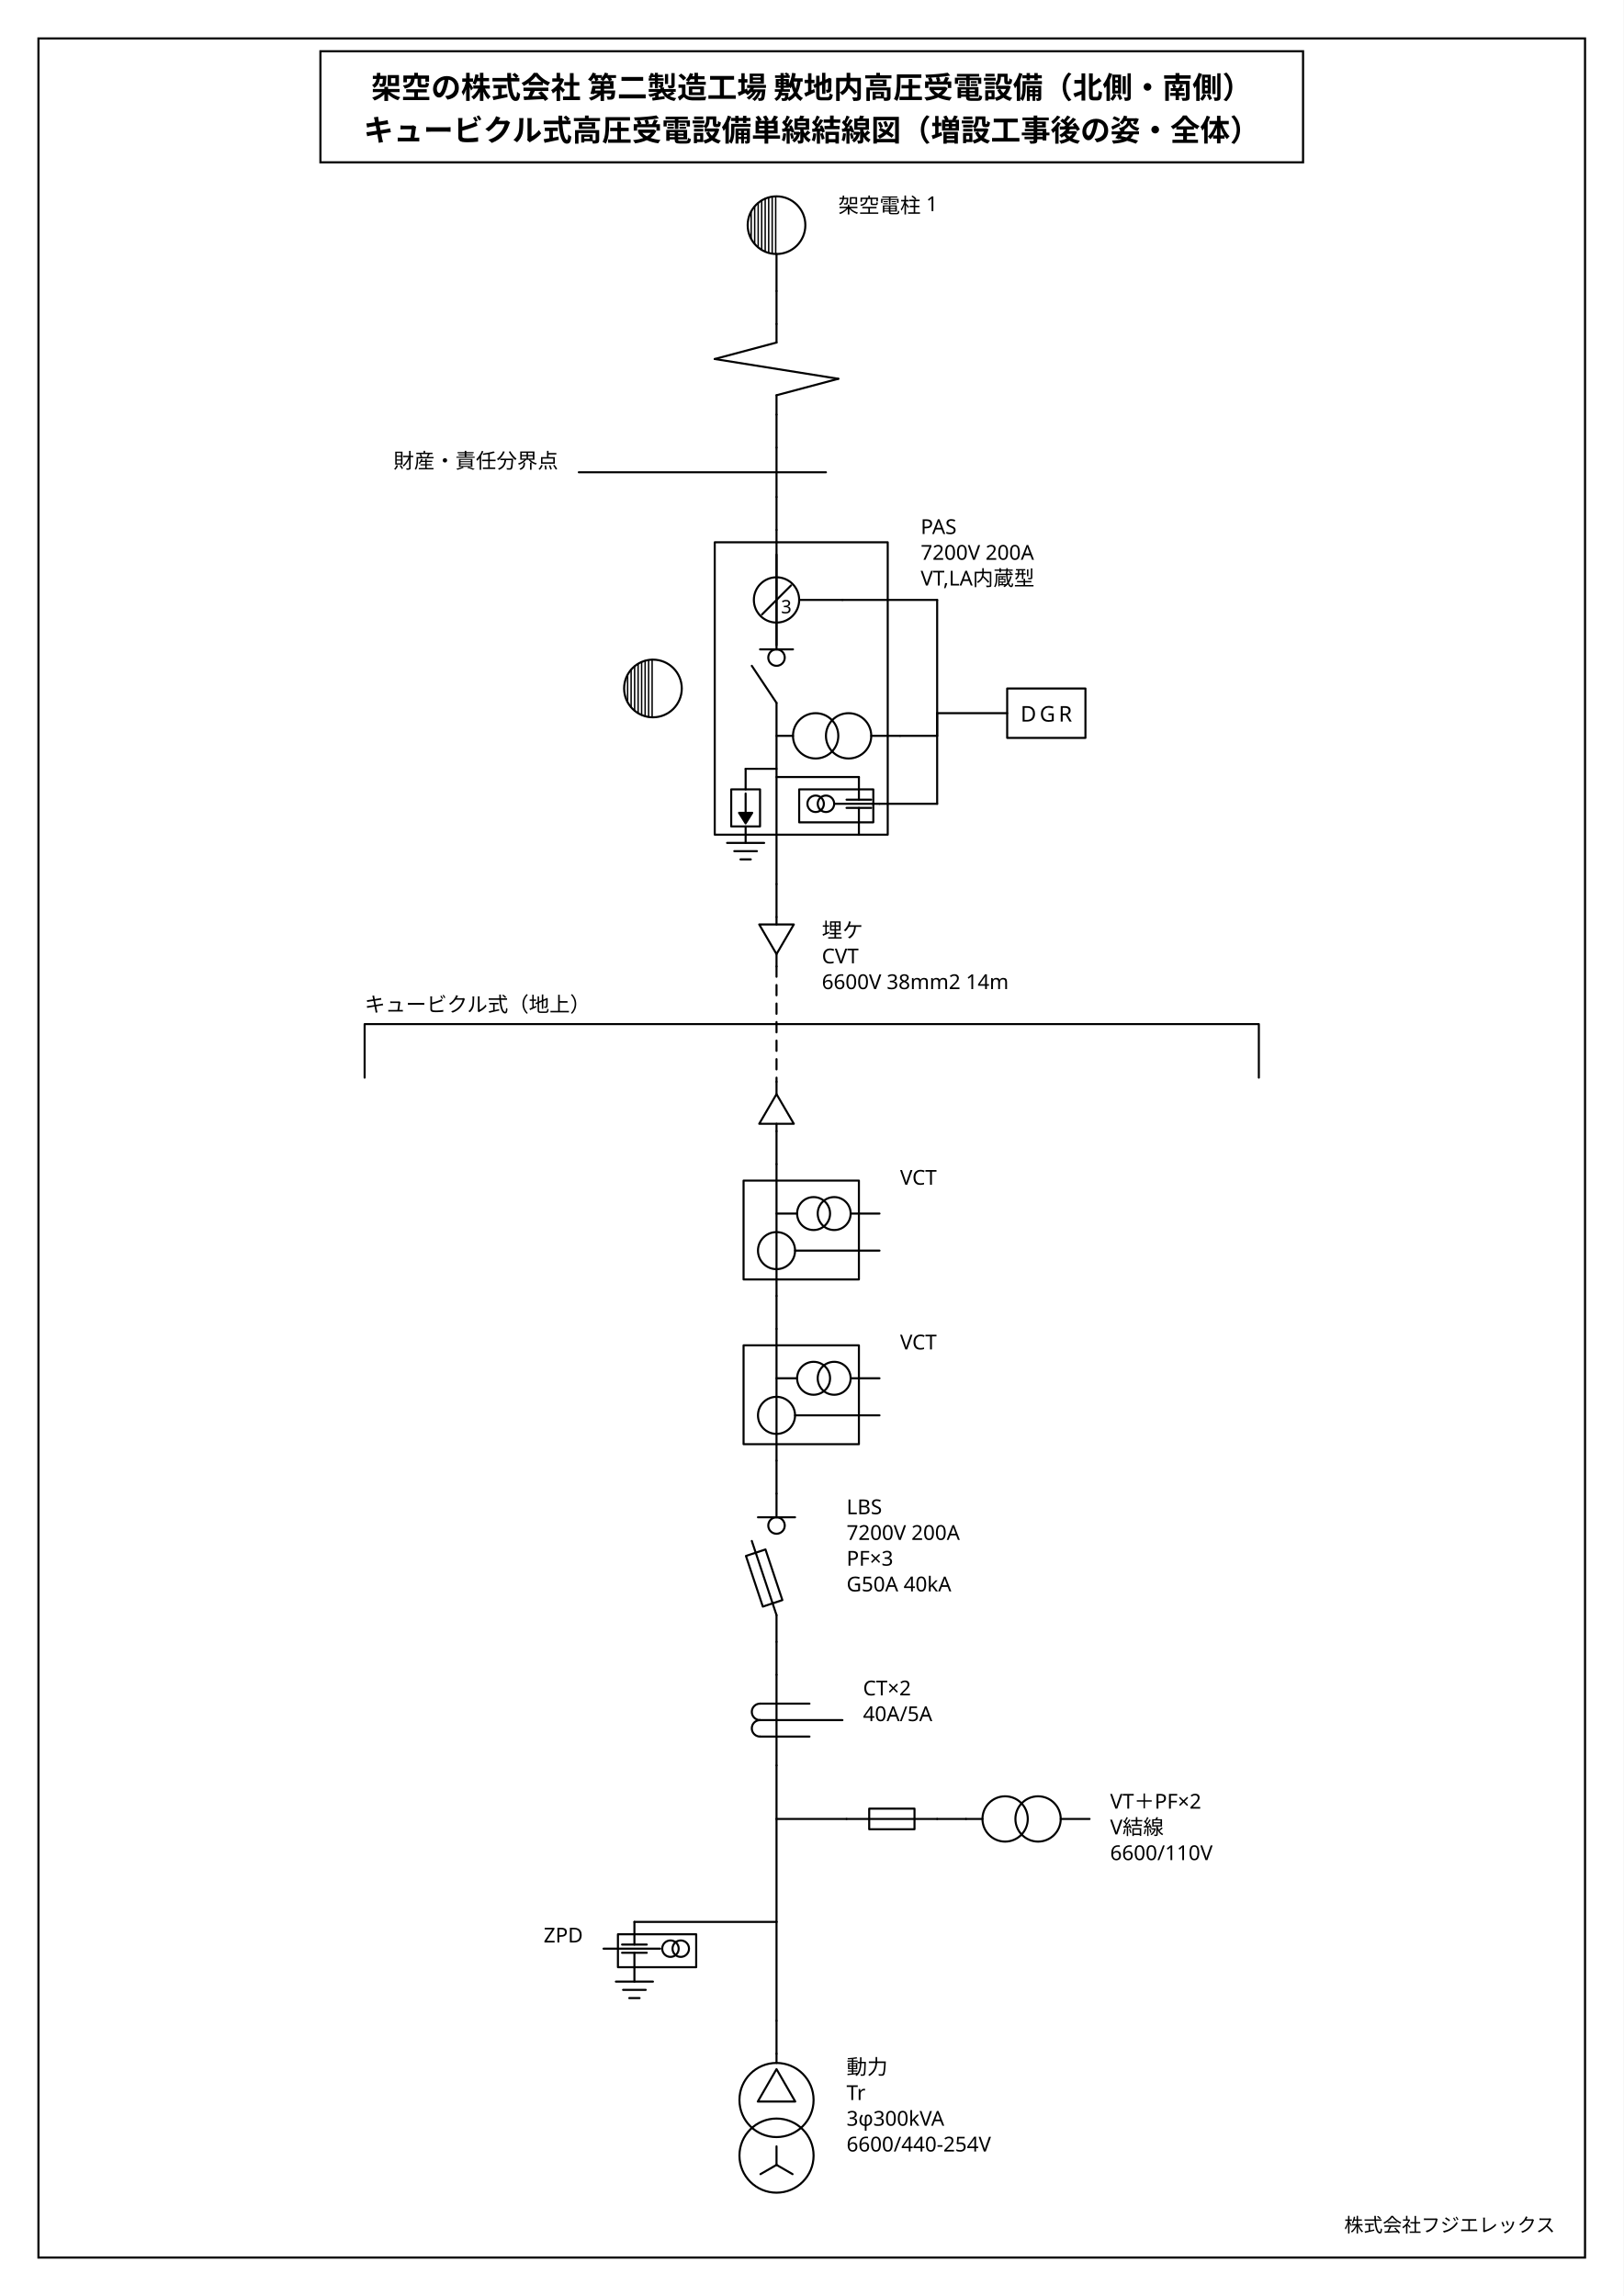
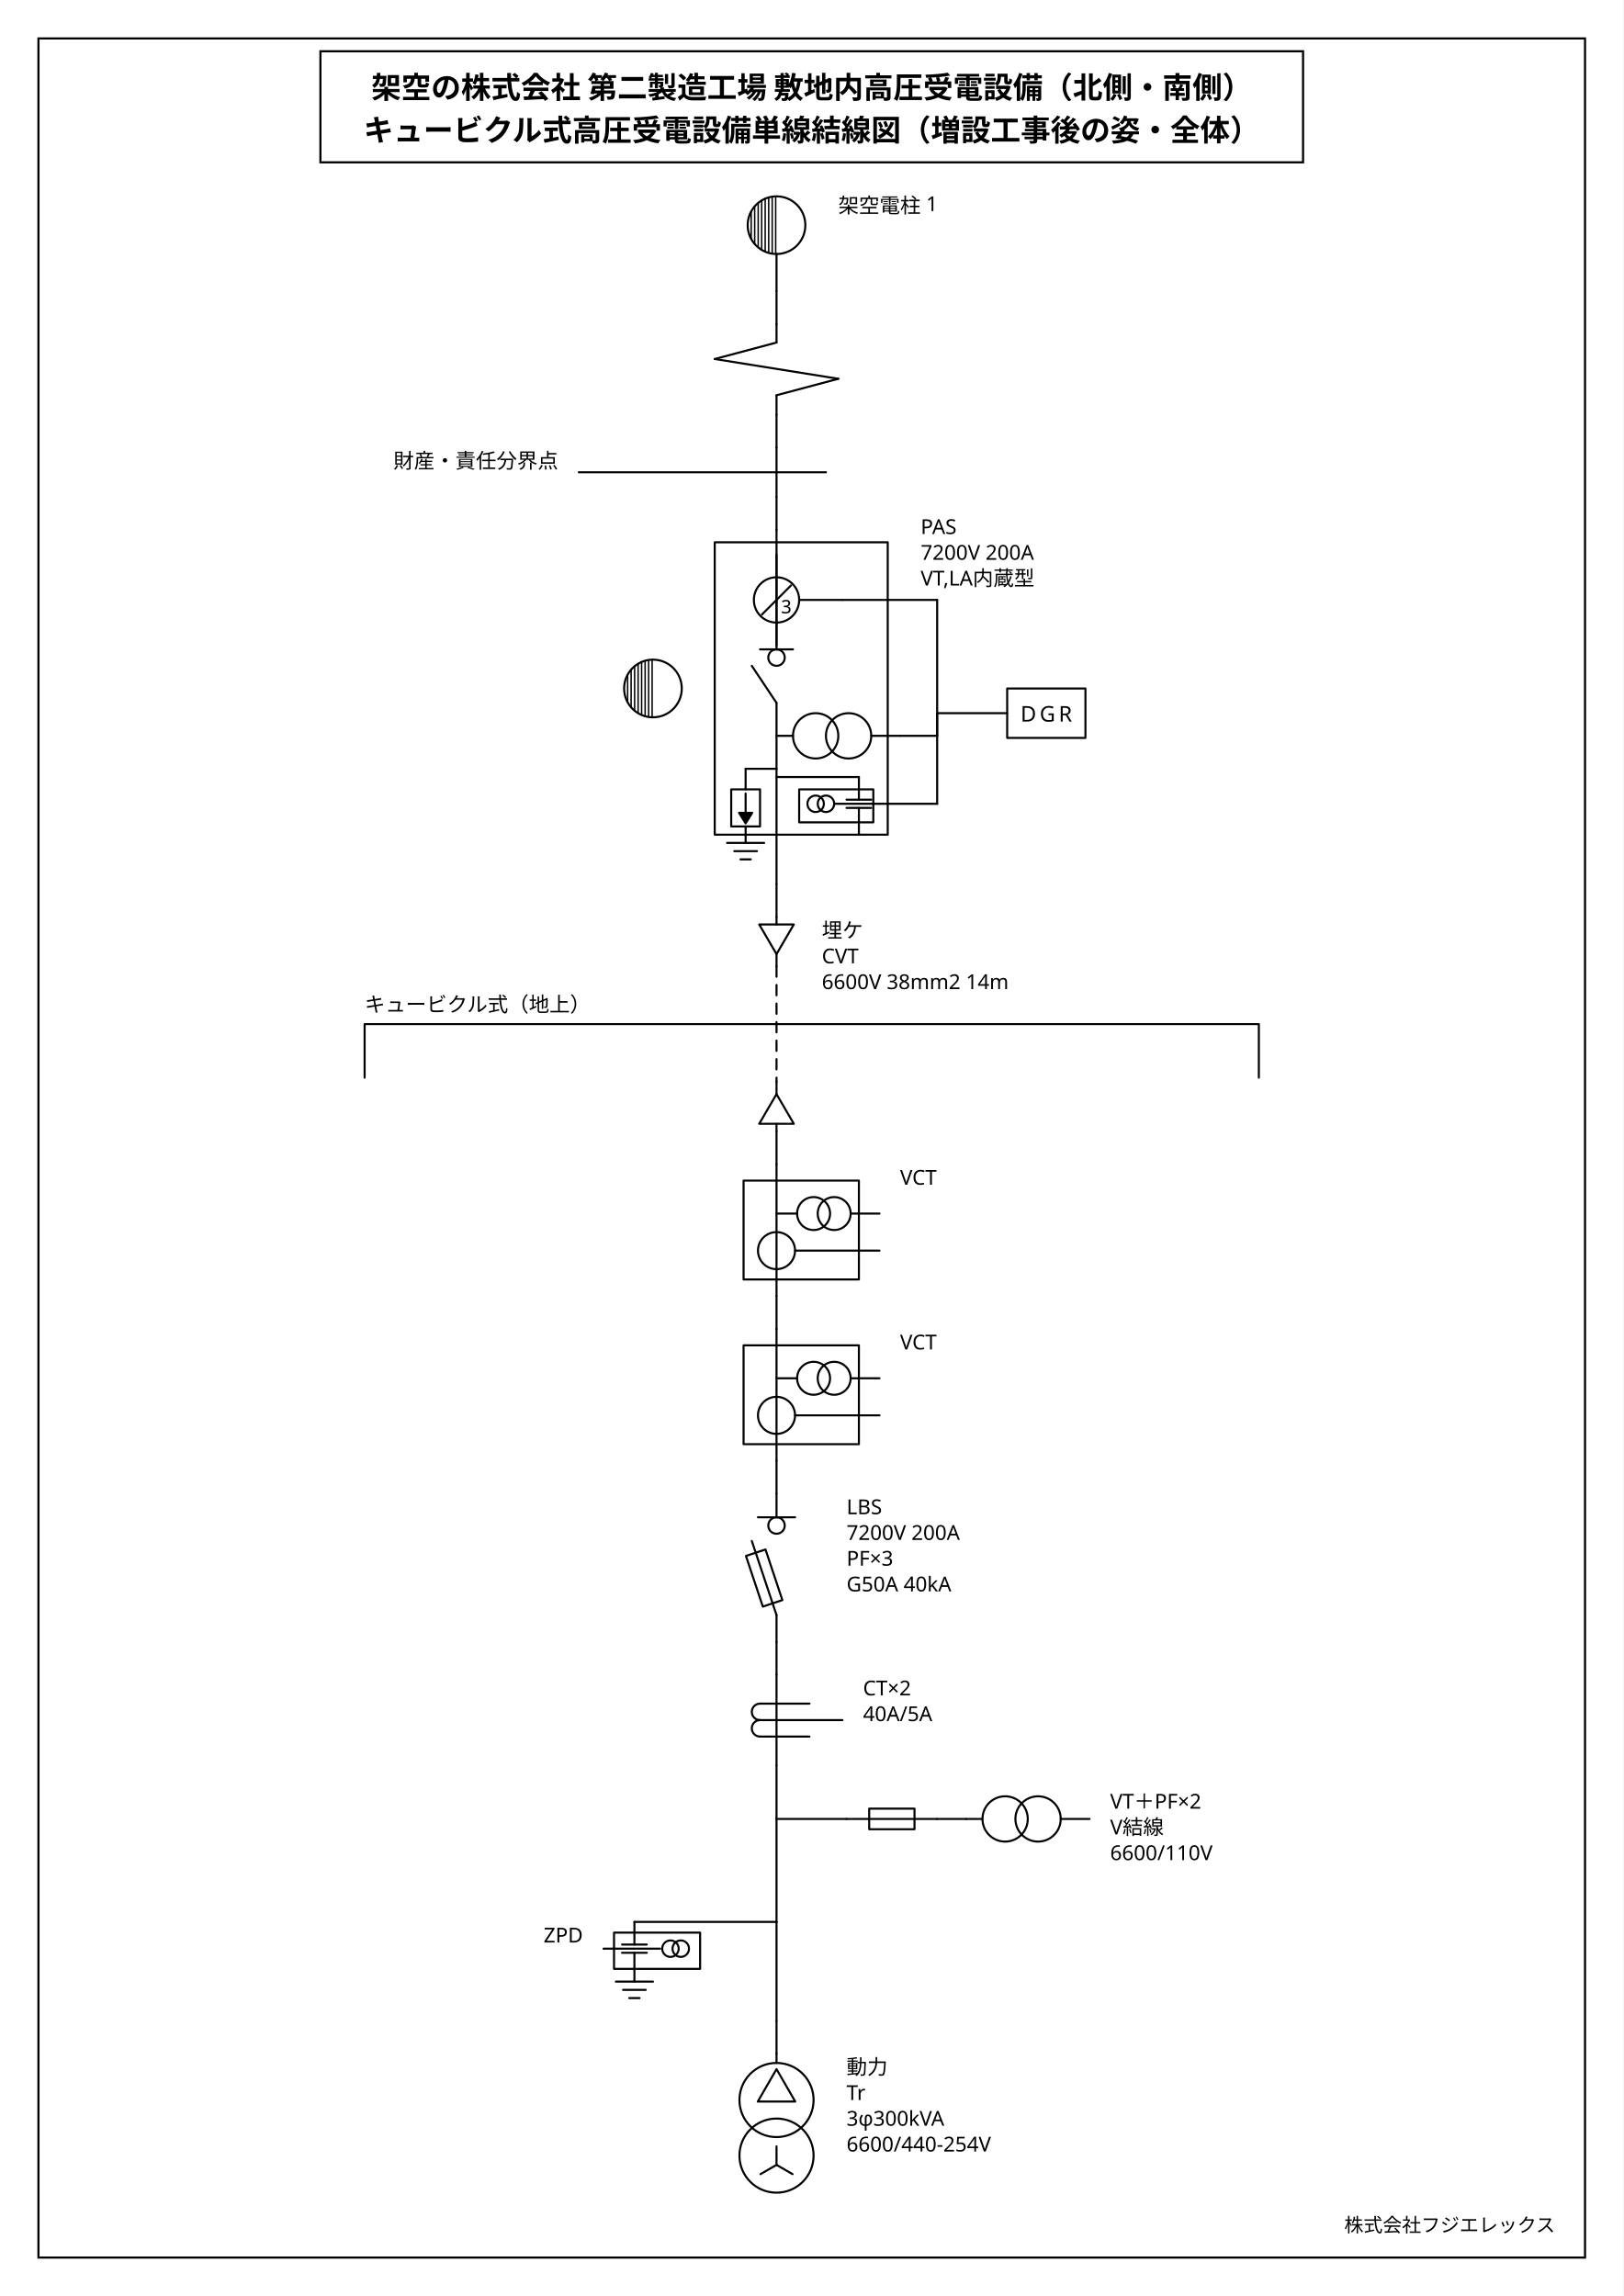
<svg xmlns="http://www.w3.org/2000/svg" viewBox="0 0 760 1075" width="760" height="1075">
  <rect x="0" y="0" width="760" height="1075" fill="#fff" />
  <g stroke="#000" fill="none">
    <rect x="18" y="18" width="724" height="1039" stroke-width="1" />
    <rect x="150" y="24" width="460" height="52" stroke-width="1" />
  </g>
  <text x="380" y="46" font-size="14" font-weight="700" text-anchor="middle" font-family="IPAGothic, 'IPAゴシック', 'Noto Sans JP', 'Hiragino Kaku Gothic ProN', 'Yu Gothic', sans-serif" fill="#000">架空の株式会社 第二製造工場 敷地内高圧受電設備（北側・南側）</text>
  <text x="380" y="66" font-size="14" font-weight="700" text-anchor="middle" font-family="IPAGothic, 'IPAゴシック', 'Noto Sans JP', 'Hiragino Kaku Gothic ProN', 'Yu Gothic', sans-serif" fill="#000">キュービクル式高圧受電設備単線結線図（増設工事後の姿・全体）</text>
  <text x="728" y="1045" font-size="9" text-anchor="end" font-family="IPAGothic, 'IPAゴシック', 'Noto Sans JP', 'Hiragino Kaku Gothic ProN', 'Yu Gothic', sans-serif" fill="#000">株式会社フジエレックス</text>
  <g transform="translate(363.51 90) scale(0.9641)">
    <g stroke="#000" fill="none" stroke-linecap="round" stroke-linejoin="round" color="#000">
      <path d="M -200 404 L 234.2 404 M -200 404 L -200 430 M 234.2 404 L 234.2 430" fill="none" stroke-width="1" />
      <text x="-200" y="398" font-size="10" font-family="IPAGothic, 'IPAゴシック', 'Noto Sans JP', 'Hiragino Kaku Gothic ProN', 'Yu Gothic', sans-serif" fill="currentColor" stroke="none">キュービクル式（地上）</text>
      <line x1="0" y1="48" x2="0" y2="64" stroke-width="1" />
      <line x1="0" y1="108" x2="0" y2="124" stroke-width="1" />
      <line x1="0" y1="148" x2="0" y2="164" stroke-width="1" />
      <line x1="0" y1="280" x2="-15" y2="280" stroke-width="1" />
      <line x1="0" y1="284" x2="40" y2="284" stroke-width="1" />
      <line x1="32" y1="198" x2="78" y2="198" stroke-width="1" />
      <line x1="78" y1="198" x2="78" y2="253" stroke-width="1" />
      <line x1="60" y1="264" x2="78" y2="264" stroke-width="1" />
      <line x1="78" y1="264" x2="78" y2="253" stroke-width="1" />
      <line x1="50" y1="297" x2="78" y2="297" stroke-width="1" />
      <line x1="78" y1="297" x2="78" y2="253" stroke-width="1" />
      <line x1="78" y1="253" x2="112" y2="253" stroke-width="1" />
      <line x1="0" y1="336" x2="0" y2="352" stroke-width="1" />
      <line x1="0" y1="376" x2="0" y2="432" stroke-width="1" stroke-dasharray="5 4" />
      <line x1="0" y1="456" x2="0" y2="472" stroke-width="1" />
      <line x1="0" y1="536" x2="0" y2="552" stroke-width="1" />
      <line x1="0" y1="616" x2="0" y2="632" stroke-width="1" />
      <line x1="0" y1="704" x2="0" y2="720" stroke-width="1" />
      <line x1="0" y1="764" x2="0" y2="790" stroke-width="1" />
      <line x1="0" y1="790" x2="34" y2="790" stroke-width="1" />
      <line x1="78" y1="790" x2="92" y2="790" stroke-width="1" />
      <line x1="0" y1="790" x2="0" y2="840" stroke-width="1" />
      <line x1="0" y1="840" x2="-69" y2="840" stroke-width="1" />
      <line x1="0" y1="840" x2="0" y2="888" stroke-width="1" />
      <line x1="0" y1="888" x2="0" y2="904" stroke-width="1" />
      <g transform="translate(-16 0)">
        <circle cx="16" cy="16" r="14" fill="none" stroke-width="1" />
        <line x1="3.7" y1="9.313" x2="3.7" y2="22.687" stroke-width="0.7" />
        <line x1="5.4" y1="6.855" x2="5.4" y2="25.145" stroke-width="0.7" />
        <line x1="7.1" y1="5.193" x2="7.1" y2="26.807" stroke-width="0.7" />
        <line x1="8.8" y1="3.993" x2="8.8" y2="28.007" stroke-width="0.7" />
        <line x1="10.5" y1="3.126" x2="10.5" y2="28.874" stroke-width="0.7" />
        <line x1="12.2" y1="2.526" x2="12.2" y2="29.474" stroke-width="0.7" />
        <line x1="13.9" y1="2.158" x2="13.9" y2="29.842" stroke-width="0.7" />
        <line x1="15.6" y1="2.006" x2="15.6" y2="29.994" stroke-width="0.7" />
        <line x1="16" y1="30" x2="16" y2="48" stroke-width="1" />
      </g>
      <text x="30" y="10" font-size="10" text-anchor="start" font-family="IPAGothic, 'IPAゴシック', 'Noto Sans JP', 'Hiragino Kaku Gothic ProN', 'Yu Gothic', sans-serif" fill="currentColor" stroke="none">
        <tspan x="30" dy="0">架空電柱 1</tspan>
      </text>
      <g transform="translate(-30 64)">
        <line x1="30" y1="0" x2="30" y2="9" stroke-width="1" />
        <line x1="30" y1="9" x2="0" y2="17" stroke-width="1" />
        <line x1="0" y1="17" x2="60" y2="26.6" stroke-width="1" />
        <line x1="60" y1="26.6" x2="30" y2="34.6" stroke-width="1" />
        <line x1="30" y1="34.6" x2="30" y2="44" stroke-width="1" />
      </g>
      <g transform="translate(-96 124)">
        <line x1="96" y1="0" x2="96" y2="24" stroke-width="1" />
        <line x1="0" y1="12" x2="120" y2="12" stroke-width="1" />
      </g>
      <text x="-106" y="134" font-size="10" text-anchor="end" font-family="IPAGothic, 'IPAゴシック', 'Noto Sans JP', 'Hiragino Kaku Gothic ProN', 'Yu Gothic', sans-serif" fill="currentColor" stroke="none">
        <tspan x="-106" dy="0">財産・責任分界点</tspan>
      </text>
      <g transform="translate(-36 164)">
        <line x1="36" y1="0" x2="36" y2="6" stroke-width="1" />
        <rect x="6" y="6" width="84" height="142" fill="none" stroke-width="1" />
        <line x1="36" y1="6" x2="36" y2="58" stroke-width="1" />
        <line x1="28" y1="58" x2="44" y2="58" stroke-width="1" />
        <circle cx="36" cy="62" r="4" fill="none" stroke-width="1" />
        <line x1="36" y1="84" x2="24" y2="66" stroke-width="1" />
        <line x1="36" y1="84" x2="36" y2="172" stroke-width="1" />
      </g>
      <text x="70" y="166" font-size="10" text-anchor="start" font-family="IPAGothic, 'IPAゴシック', 'Noto Sans JP', 'Hiragino Kaku Gothic ProN', 'Yu Gothic', sans-serif" fill="currentColor" stroke="none">
        <tspan x="70" dy="0">PAS</tspan>
        <tspan x="70" dy="12.5">7200V 200A</tspan>
        <tspan x="70" dy="12.5">VT,LA内蔵型</tspan>
      </text>
      <g transform="translate(-76 225)">
        <circle cx="16" cy="16" r="14" fill="none" stroke-width="1" />
        <line x1="3.7" y1="9.313" x2="3.7" y2="22.687" stroke-width="0.7" />
        <line x1="5.4" y1="6.855" x2="5.4" y2="25.145" stroke-width="0.7" />
        <line x1="7.1" y1="5.193" x2="7.1" y2="26.807" stroke-width="0.7" />
        <line x1="8.8" y1="3.993" x2="8.8" y2="28.007" stroke-width="0.7" />
        <line x1="10.5" y1="3.126" x2="10.5" y2="28.874" stroke-width="0.7" />
        <line x1="12.2" y1="2.526" x2="12.2" y2="29.474" stroke-width="0.7" />
        <line x1="13.9" y1="2.158" x2="13.9" y2="29.842" stroke-width="0.7" />
        <line x1="15.6" y1="2.006" x2="15.6" y2="29.994" stroke-width="0.7" />
      </g>
      <g transform="translate(-20 176)">
        <line x1="20" y1="0" x2="20" y2="44" stroke-width="1" />
        <circle cx="20" cy="22" r="11" fill="none" stroke-width="1" />
        <line x1="12.929" y1="29.071" x2="27.071" y2="14.929" stroke-width="1" />
        <text x="24.75" y="25" font-size="9" text-anchor="middle" dominant-baseline="central" font-family="IPAGothic, 'IPAゴシック', 'Noto Sans JP', 'Hiragino Kaku Gothic ProN', 'Yu Gothic', sans-serif" fill="currentColor" stroke="none">3</text>
        <line x1="31" y1="22" x2="52" y2="22" stroke-width="1" />
      </g>
      <g transform="translate(0 249)">
        <line x1="0" y1="15" x2="8" y2="15" stroke-width="1" />
        <circle cx="19" cy="15" r="11" fill="none" stroke-width="1" />
        <circle cx="35" cy="15" r="11" fill="none" stroke-width="1" />
        <line x1="46" y1="15" x2="60" y2="15" stroke-width="1" />
      </g>
      <g transform="translate(-35 280)">
        <line x1="20" y1="0" x2="20" y2="10" stroke-width="1" />
        <rect x="13" y="10" width="14" height="18" fill="none" stroke-width="1" />
        <line x1="20" y1="12" x2="20" y2="23" stroke-width="1" />
        <polygon points="16.8,21.38 20,26.5 23.2,21.38" fill="currentColor" stroke-width="1" />
        <line x1="20" y1="28" x2="20" y2="36" stroke-width="1" />
        <line x1="11" y1="36" x2="29" y2="36" stroke-width="1" />
        <line x1="14.5" y1="40" x2="25.5" y2="40" stroke-width="1" />
        <line x1="17.5" y1="44" x2="22.5" y2="44" stroke-width="1" />
      </g>
      <g transform="translate(10 284)">
        <line x1="30" y1="0" x2="30" y2="11" stroke-width="1" />
        <rect x="1" y="6" width="36" height="16" fill="none" stroke-width="1" />
        <line x1="24" y1="11" x2="36" y2="11" stroke-width="1" />
        <line x1="24" y1="15" x2="36" y2="15" stroke-width="1" />
        <line x1="30" y1="15" x2="30" y2="28" stroke-width="1" />
        <line x1="18" y1="13" x2="40" y2="13" stroke-width="1" />
        <circle cx="9" cy="13" r="4" fill="none" stroke-width="1" />
        <circle cx="14" cy="13" r="4" fill="none" stroke-width="1" />
      </g>
      <g transform="translate(112 241)">
        <rect x="0" y="0" width="38" height="24" fill="none" stroke-width="1" />
        <text x="19" y="12" font-size="10.5" text-anchor="middle" dominant-baseline="central" font-family="IPAGothic, 'IPAゴシック', 'Noto Sans JP', 'Hiragino Kaku Gothic ProN', 'Yu Gothic', sans-serif" letter-spacing="1.6" fill="currentColor" stroke="none">DGR</text>
      </g>
      <g transform="translate(-12 352)">
        <line x1="12" y1="0" x2="12" y2="3.6" stroke-width="1" />
        <polygon points="3.6,3.6 20.4,3.6 12,18" fill="none" stroke-width="1" />
        <line x1="12" y1="18" x2="12" y2="24" stroke-width="1" />
      </g>
      <text x="22" y="362" font-size="10" text-anchor="start" font-family="IPAGothic, 'IPAゴシック', 'Noto Sans JP', 'Hiragino Kaku Gothic ProN', 'Yu Gothic', sans-serif" fill="currentColor" stroke="none">
        <tspan x="22" dy="0">埋ケ</tspan>
        <tspan x="22" dy="12.5">CVT</tspan>
        <tspan x="22" dy="12.5">6600V 38mm2 14m</tspan>
      </text>
      <g transform="translate(-12 432) rotate(180 12 12)">
        <line x1="12" y1="0" x2="12" y2="3.6" stroke-width="1" />
        <polygon points="3.6,3.6 20.4,3.6 12,18" fill="none" stroke-width="1" />
        <line x1="12" y1="18" x2="12" y2="24" stroke-width="1" />
      </g>
      <g transform="translate(-22 472)">
        <line x1="22" y1="0" x2="22" y2="64" stroke-width="1" />
        <rect x="6" y="8" width="56" height="48" fill="none" stroke-width="1" />
        <line x1="22" y1="24" x2="32" y2="24" stroke-width="1" />
        <circle cx="40" cy="24" r="8" fill="none" stroke-width="1" />
        <circle cx="50" cy="24" r="8" fill="none" stroke-width="1" />
        <line x1="58" y1="24" x2="72" y2="24" stroke-width="1" />
        <circle cx="22" cy="42" r="9" fill="none" stroke-width="1" />
        <line x1="31" y1="42" x2="72" y2="42" stroke-width="1" />
      </g>
      <text x="60" y="482" font-size="10" text-anchor="start" font-family="IPAGothic, 'IPAゴシック', 'Noto Sans JP', 'Hiragino Kaku Gothic ProN', 'Yu Gothic', sans-serif" fill="currentColor" stroke="none">
        <tspan x="60" dy="0">VCT</tspan>
      </text>
      <g transform="translate(-22 552)">
        <line x1="22" y1="0" x2="22" y2="64" stroke-width="1" />
        <rect x="6" y="8" width="56" height="48" fill="none" stroke-width="1" />
        <line x1="22" y1="24" x2="32" y2="24" stroke-width="1" />
        <circle cx="40" cy="24" r="8" fill="none" stroke-width="1" />
        <circle cx="50" cy="24" r="8" fill="none" stroke-width="1" />
        <line x1="58" y1="24" x2="72" y2="24" stroke-width="1" />
        <circle cx="22" cy="42" r="9" fill="none" stroke-width="1" />
        <line x1="31" y1="42" x2="72" y2="42" stroke-width="1" />
      </g>
      <text x="60" y="562" font-size="10" text-anchor="start" font-family="IPAGothic, 'IPAゴシック', 'Noto Sans JP', 'Hiragino Kaku Gothic ProN', 'Yu Gothic', sans-serif" fill="currentColor" stroke="none">
        <tspan x="60" dy="0">VCT</tspan>
      </text>
      <g transform="translate(-24 632)">
        <line x1="24" y1="0" x2="24" y2="11.5" stroke-width="1" />
        <line x1="15" y1="11.5" x2="33" y2="11.5" stroke-width="1" />
        <circle cx="24" cy="15.5" r="4" fill="none" stroke-width="1" />
        <line x1="24" y1="59" x2="12" y2="23" stroke-width="1" />
        <polygon points="26.843,51.719 18.643,27.119 9.157,30.281 17.357,54.881" fill="none" stroke-width="1" />
        <line x1="24" y1="59" x2="24" y2="72" stroke-width="1" />
      </g>
      <text x="34" y="642" font-size="10" text-anchor="start" font-family="IPAGothic, 'IPAゴシック', 'Noto Sans JP', 'Hiragino Kaku Gothic ProN', 'Yu Gothic', sans-serif" fill="currentColor" stroke="none">
        <tspan x="34" dy="0">LBS</tspan>
        <tspan x="34" dy="12.5">7200V 200A</tspan>
        <tspan x="34" dy="12.5">PF×3</tspan>
        <tspan x="34" dy="12.5">G50A 40kA</tspan>
      </text>
      <g transform="translate(-24 720)">
        <line x1="24" y1="0" x2="24" y2="44" stroke-width="1" />
        <line x1="16" y1="14" x2="40" y2="14" stroke-width="1" />
        <line x1="16" y1="30" x2="40" y2="30" stroke-width="1" />
        <line x1="16" y1="22" x2="56" y2="22" stroke-width="1" />
        <path d="M 16 14 A 4 4 0 0 0 16 22" fill="none" stroke-width="1" />
        <path d="M 16 22 A 4 4 0 0 0 16 30" fill="none" stroke-width="1" />
      </g>
      <text x="42" y="730" font-size="10" text-anchor="start" font-family="IPAGothic, 'IPAゴシック', 'Noto Sans JP', 'Hiragino Kaku Gothic ProN', 'Yu Gothic', sans-serif" fill="currentColor" stroke="none">
        <tspan x="42" dy="0">CT×2</tspan>
        <tspan x="42" dy="12.5">40A/5A</tspan>
      </text>
      <g transform="translate(36 768) rotate(-90 20 22)">
        <line x1="20" y1="0" x2="20" y2="44" stroke-width="1" />
        <rect x="15" y="11" width="10" height="22" fill="none" stroke-width="1" />
      </g>
      <g transform="translate(92 775)">
        <line x1="0" y1="15" x2="8" y2="15" stroke-width="1" />
        <circle cx="19" cy="15" r="11" fill="none" stroke-width="1" />
        <circle cx="35" cy="15" r="11" fill="none" stroke-width="1" />
        <line x1="46" y1="15" x2="60" y2="15" stroke-width="1" />
      </g>
      <text x="162" y="785" font-size="10" text-anchor="start" font-family="IPAGothic, 'IPAゴシック', 'Noto Sans JP', 'Hiragino Kaku Gothic ProN', 'Yu Gothic', sans-serif" fill="currentColor" stroke="none">
        <tspan x="162" dy="0">VT＋PF×2</tspan>
        <tspan x="162" dy="12.5">V結線</tspan>
        <tspan x="162" dy="12.5">6600/110V</tspan>
      </text>
      <g transform="translate(-84 840)">
        <line x1="15" y1="0" x2="15" y2="11" stroke-width="1" />
-         <rect x="7" y="6" width="38" height="16" fill="none" stroke-width="1" />
+         <rect x="5.1" y="5.2" width="41.8" height="17.6" fill="none" stroke-width="1" />
        <line x1="9" y1="11" x2="21" y2="11" stroke-width="1" />
        <line x1="9" y1="15" x2="21" y2="15" stroke-width="1" />
        <line x1="15" y1="15" x2="15" y2="29" stroke-width="1" />
        <line x1="6" y1="29" x2="24" y2="29" stroke-width="1" />
        <line x1="9.5" y1="33" x2="20.5" y2="33" stroke-width="1" />
        <line x1="12.5" y1="37" x2="17.5" y2="37" stroke-width="1" />
        <line x1="0" y1="13" x2="27.5" y2="13" stroke-width="1" />
        <circle cx="32.5" cy="13" r="4" fill="none" stroke-width="1" />
        <circle cx="37.5" cy="13" r="4" fill="none" stroke-width="1" />
      </g>
      <text x="-94" y="850" font-size="10" text-anchor="end" font-family="IPAGothic, 'IPAゴシック', 'Noto Sans JP', 'Hiragino Kaku Gothic ProN', 'Yu Gothic', sans-serif" fill="currentColor" stroke="none">
        <tspan x="-94" dy="0">ZPD</tspan>
      </text>
      <g transform="translate(-24 904)">
        <line x1="24" y1="0" x2="24" y2="4.5" stroke-width="1" />
        <circle cx="24" cy="22.5" r="18" fill="none" stroke-width="1" />
        <circle cx="24" cy="49.5" r="18" fill="none" stroke-width="1" />
        <polygon points="24,7.5 33.093,23.25 14.907,23.25" fill="none" stroke-width="1" />
        <line x1="24" y1="54" x2="24" y2="45" stroke-width="1" />
        <line x1="24" y1="54" x2="31.794" y2="58.5" stroke-width="1" />
        <line x1="24" y1="54" x2="16.206" y2="58.5" stroke-width="1" />
      </g>
      <text x="34" y="914" font-size="10" text-anchor="start" font-family="IPAGothic, 'IPAゴシック', 'Noto Sans JP', 'Hiragino Kaku Gothic ProN', 'Yu Gothic', sans-serif" fill="currentColor" stroke="none">
        <tspan x="34" dy="0">動力</tspan>
        <tspan x="34" dy="12.5">Tr</tspan>
        <tspan x="34" dy="12.5">3φ300kVA</tspan>
        <tspan x="34" dy="12.5">6600/440-254V</tspan>
      </text>
    </g>
  </g>
</svg>
